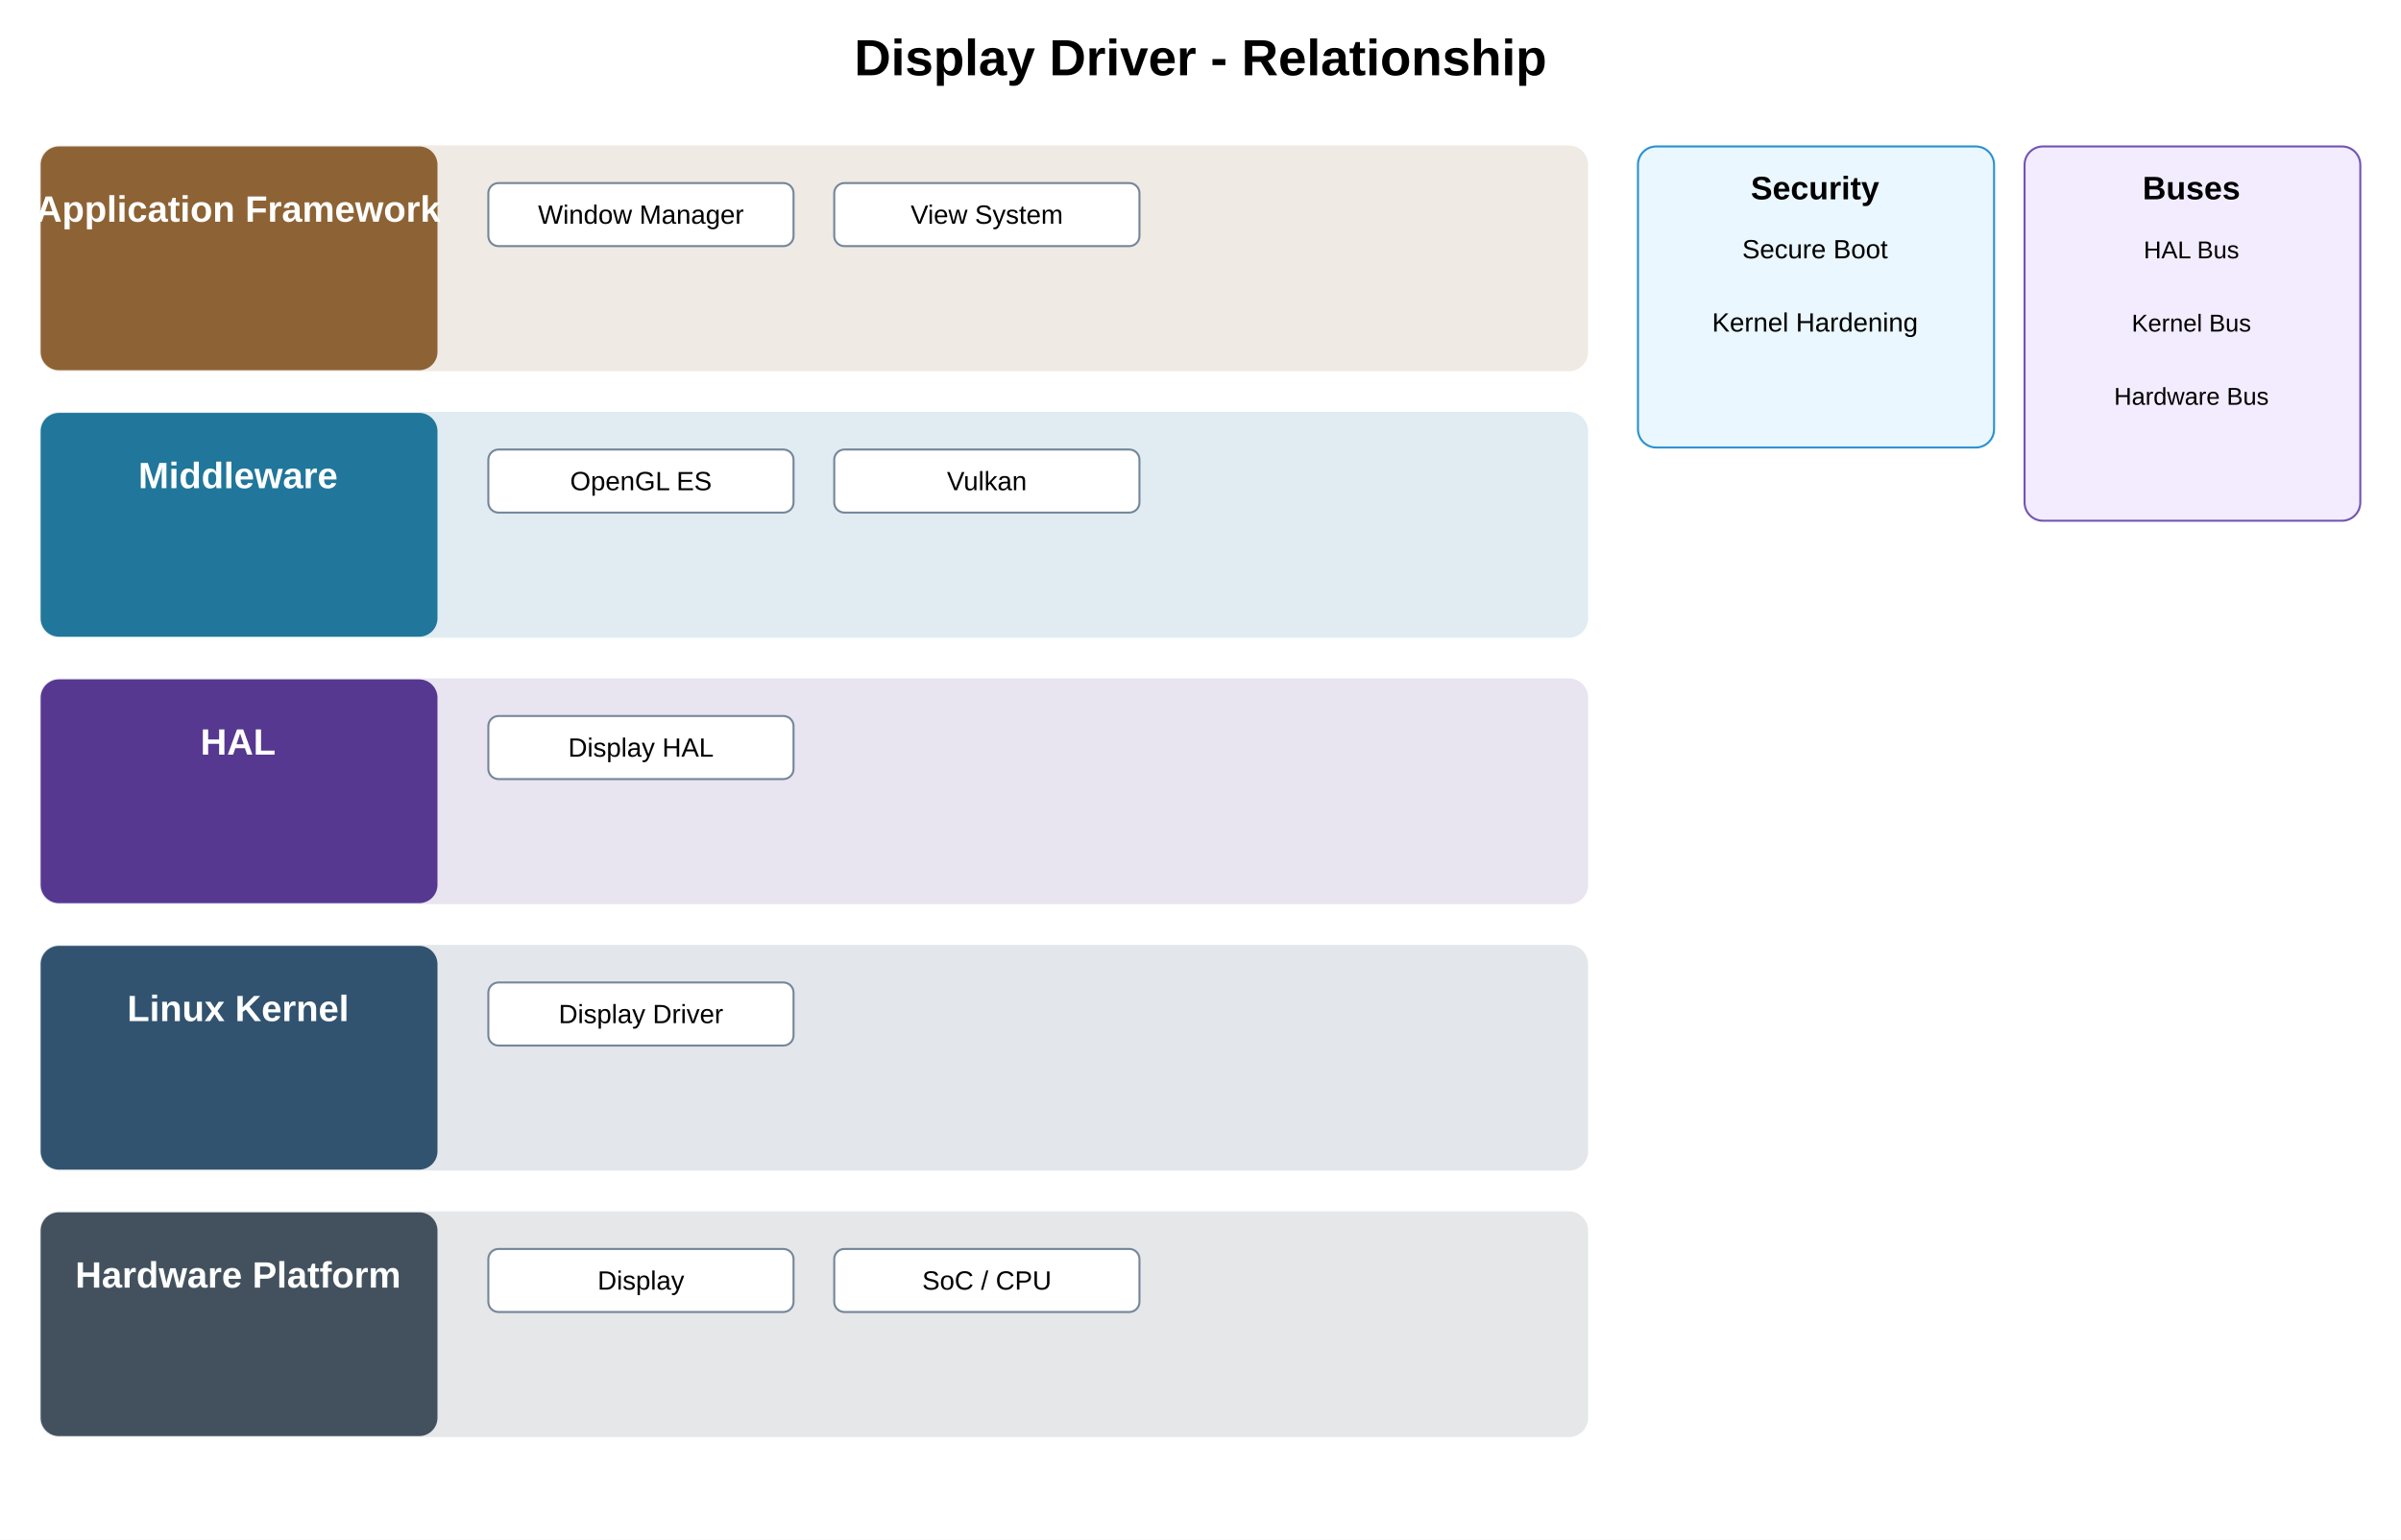
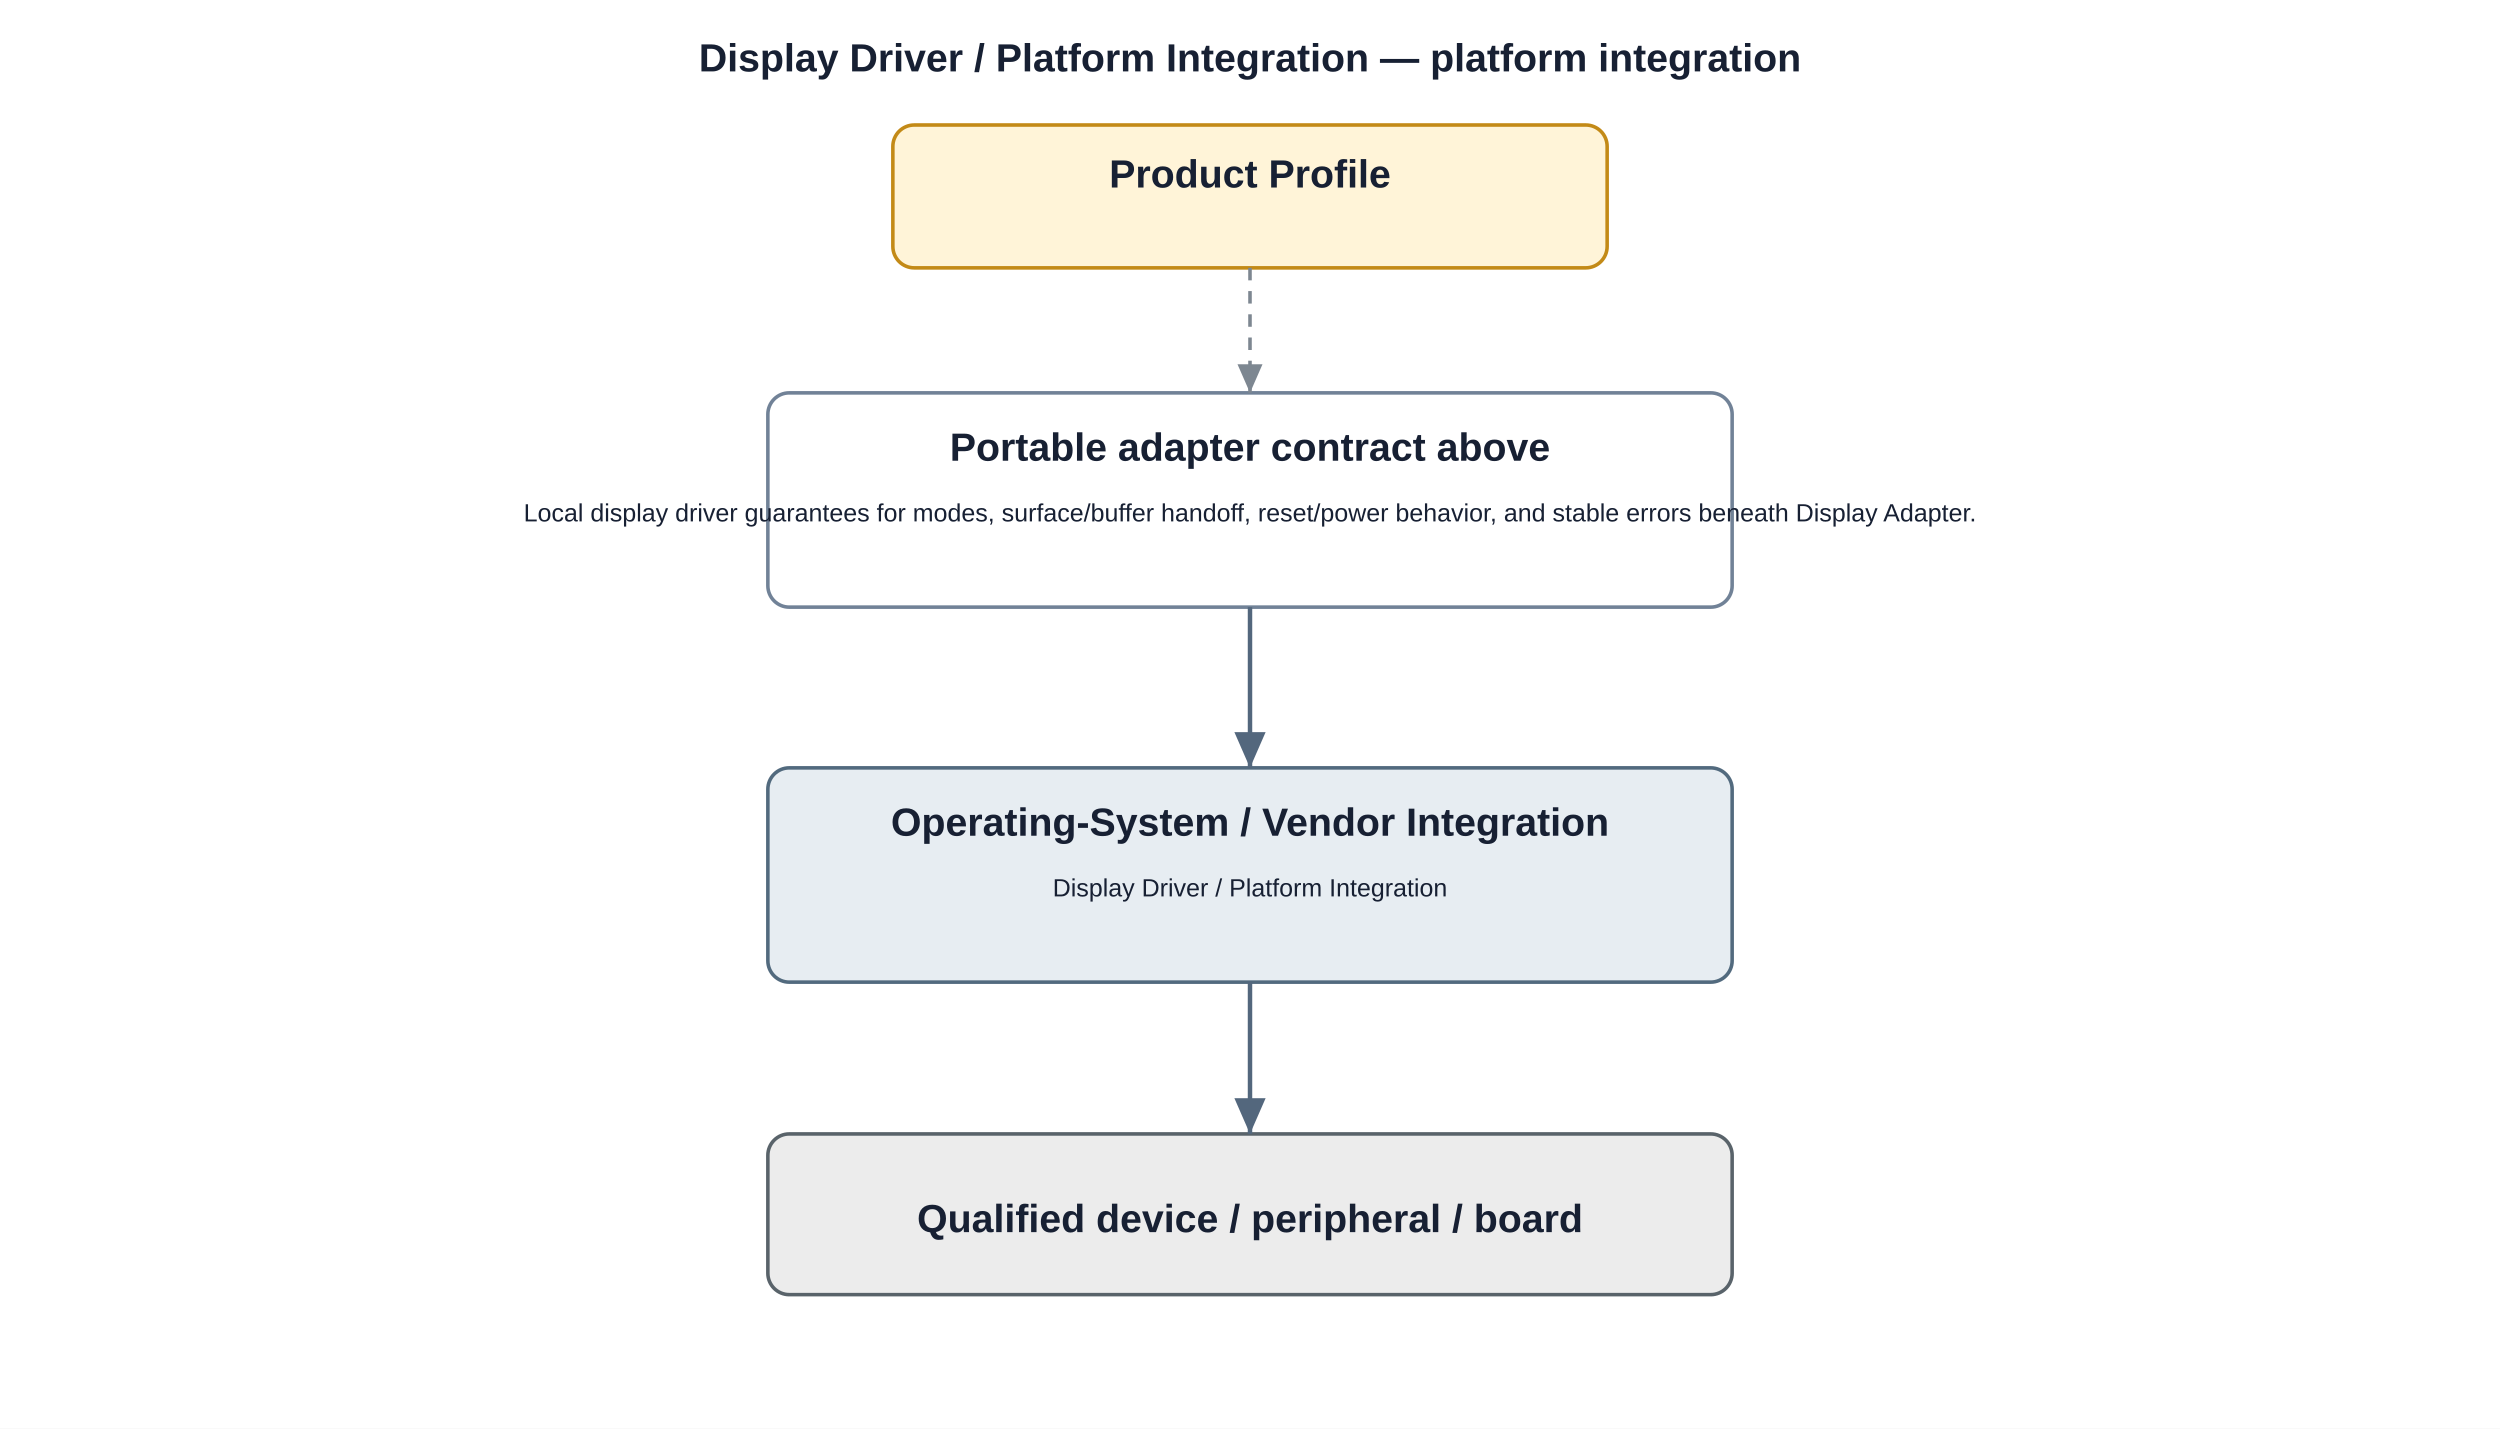
- <svg xmlns="http://www.w3.org/2000/svg" width="1180" height="757">
-   <rect width="100%" height="100%" fill="white" />
-   <text x="590" y="37" font-family="Arial" font-size="25" font-weight="bold" text-anchor="middle">Display Driver - Relationship</text>
-   <rect x="20" y="72" width="760" height="110" rx="9" fill="#8d6335" opacity=".14" stroke="#8d6335" />
-   <rect x="20" y="72" width="195" height="110" rx="9" fill="#8d6335" />
-   <text x="117" y="109" font-family="Arial" font-size="18" font-weight="bold" fill="white" text-anchor="middle">Application Framework</text>
-   <rect x="240" y="90" width="150" height="31" rx="5" fill="white" stroke="#75869a" />
-   <text x="315" y="110" font-family="Arial" font-size="13" text-anchor="middle">Window Manager</text>
-   <rect x="410" y="90" width="150" height="31" rx="5" fill="white" stroke="#75869a" />
-   <text x="485" y="110" font-family="Arial" font-size="13" text-anchor="middle">View System</text>
-   <rect x="20" y="203" width="760" height="110" rx="9" fill="#20769b" opacity=".14" stroke="#20769b" />
-   <rect x="20" y="203" width="195" height="110" rx="9" fill="#20769b" />
-   <text x="117" y="240" font-family="Arial" font-size="18" font-weight="bold" fill="white" text-anchor="middle">Middleware</text>
-   <rect x="240" y="221" width="150" height="31" rx="5" fill="white" stroke="#75869a" />
-   <text x="315" y="241" font-family="Arial" font-size="13" text-anchor="middle">OpenGL ES</text>
-   <rect x="410" y="221" width="150" height="31" rx="5" fill="white" stroke="#75869a" />
-   <text x="485" y="241" font-family="Arial" font-size="13" text-anchor="middle">Vulkan</text>
-   <rect x="20" y="334" width="760" height="110" rx="9" fill="#563891" opacity=".14" stroke="#563891" />
-   <rect x="20" y="334" width="195" height="110" rx="9" fill="#563891" />
-   <text x="117" y="371" font-family="Arial" font-size="18" font-weight="bold" fill="white" text-anchor="middle">HAL</text>
-   <rect x="240" y="352" width="150" height="31" rx="5" fill="white" stroke="#75869a" />
-   <text x="315" y="372" font-family="Arial" font-size="13" text-anchor="middle">Display HAL</text>
-   <rect x="20" y="465" width="760" height="110" rx="9" fill="#31536f" opacity=".14" stroke="#31536f" />
-   <rect x="20" y="465" width="195" height="110" rx="9" fill="#31536f" />
-   <text x="117" y="502" font-family="Arial" font-size="18" font-weight="bold" fill="white" text-anchor="middle">Linux Kernel</text>
-   <rect x="240" y="483" width="150" height="31" rx="5" fill="white" stroke="#75869a" />
-   <text x="315" y="503" font-family="Arial" font-size="13" text-anchor="middle">Display Driver</text>
-   <rect x="20" y="596" width="760" height="110" rx="9" fill="#42515d" opacity=".14" stroke="#42515d" />
-   <rect x="20" y="596" width="195" height="110" rx="9" fill="#42515d" />
-   <text x="117" y="633" font-family="Arial" font-size="18" font-weight="bold" fill="white" text-anchor="middle">Hardware Platform</text>
-   <rect x="240" y="614" width="150" height="31" rx="5" fill="white" stroke="#75869a" />
-   <text x="315" y="634" font-family="Arial" font-size="13" text-anchor="middle">Display</text>
-   <rect x="410" y="614" width="150" height="31" rx="5" fill="white" stroke="#75869a" />
-   <text x="485" y="634" font-family="Arial" font-size="13" text-anchor="middle">SoC / CPU</text>
-   <rect x="805" y="72" width="175" height="148" rx="9" fill="#eaf7ff" stroke="#2b91cf" />
-   <text x="892" y="98" font-family="Arial" font-size="16" font-weight="bold" text-anchor="middle">Security</text>
-   <text x="892" y="127" font-family="Arial" font-size="13" text-anchor="middle">Secure Boot</text>
-   <text x="892" y="163" font-family="Arial" font-size="13" text-anchor="middle">Kernel Hardening</text>
-   <rect x="995" y="72" width="165" height="184" rx="9" fill="#f3ecff" stroke="#7254b3" />
-   <text x="1077" y="98" font-family="Arial" font-size="16" font-weight="bold" text-anchor="middle">Buses</text>
-   <text x="1077" y="127" font-family="Arial" font-size="12" text-anchor="middle">HAL Bus</text>
-   <text x="1077" y="163" font-family="Arial" font-size="12" text-anchor="middle">Kernel Bus</text>
-   <text x="1077" y="199" font-family="Arial" font-size="12" text-anchor="middle">Hardware Bus</text>
+ <svg xmlns="http://www.w3.org/2000/svg" width="1400" height="800">
+   <defs>
+     <style>text{font-family:Arial;fill:#172033}.h{font-size:22px;font-weight:bold}.t{font-size:14px}.p{fill:#fff4d8;stroke:#c38a17;stroke-width:2}.up{fill:white;stroke:#718297;stroke-width:2}.os{fill:#e7edf2;stroke:#526a7e;stroke-width:2}.hw{fill:#ececec;stroke:#59636a;stroke-width:2}.a{stroke:#53677d;stroke-width:2.5;fill:none;marker-end:url(#a)}.o{stroke:#7d8791;stroke-width:2;stroke-dasharray:7 6;fill:none;marker-end:url(#o)}</style>
+     <marker id="a" markerWidth="10" markerHeight="10" refX="8" refY="3.5" orient="auto">
+       <polygon points="0 0,8 3.5,0 7" fill="#53677d" />
+     </marker>
+     <marker id="o" markerWidth="10" markerHeight="10" refX="8" refY="3.5" orient="auto">
+       <polygon points="0 0,8 3.5,0 7" fill="#7d8791" />
+     </marker>
+   </defs>
+   <rect width="1400" height="800" fill="white" />
+   <text x="700" y="40" class="h" text-anchor="middle">Display Driver / Platform Integration — platform integration</text>
+   <rect x="500" y="70" width="400" height="80" rx="12" class="p" />
+   <text x="700" y="105" class="h" text-anchor="middle">Product Profile</text>
+   <rect x="430" y="220" width="540" height="120" rx="12" class="up" />
+   <text x="700" y="258" class="h" text-anchor="middle">Portable adapter contract above</text>
+   <text x="700" y="292" class="t" text-anchor="middle">Local display driver guarantees for modes, surface/buffer handoff, reset/power behavior, and stable errors beneath Display Adapter.</text>
+   <rect x="430" y="430" width="540" height="120" rx="12" class="os" />
+   <text x="700" y="468" class="h" text-anchor="middle">Operating-System / Vendor Integration</text>
+   <text x="700" y="502" class="t" text-anchor="middle">Display Driver / Platform Integration</text>
+   <rect x="430" y="635" width="540" height="90" rx="12" class="hw" />
+   <text x="700" y="690" class="h" text-anchor="middle">Qualified device / peripheral / board</text>
+   <path d="M700 150 L700 220" class="o" />
+   <path d="M700 340 L700 430" class="a" />
+   <path d="M700 550 L700 635" class="a" />
</svg>
